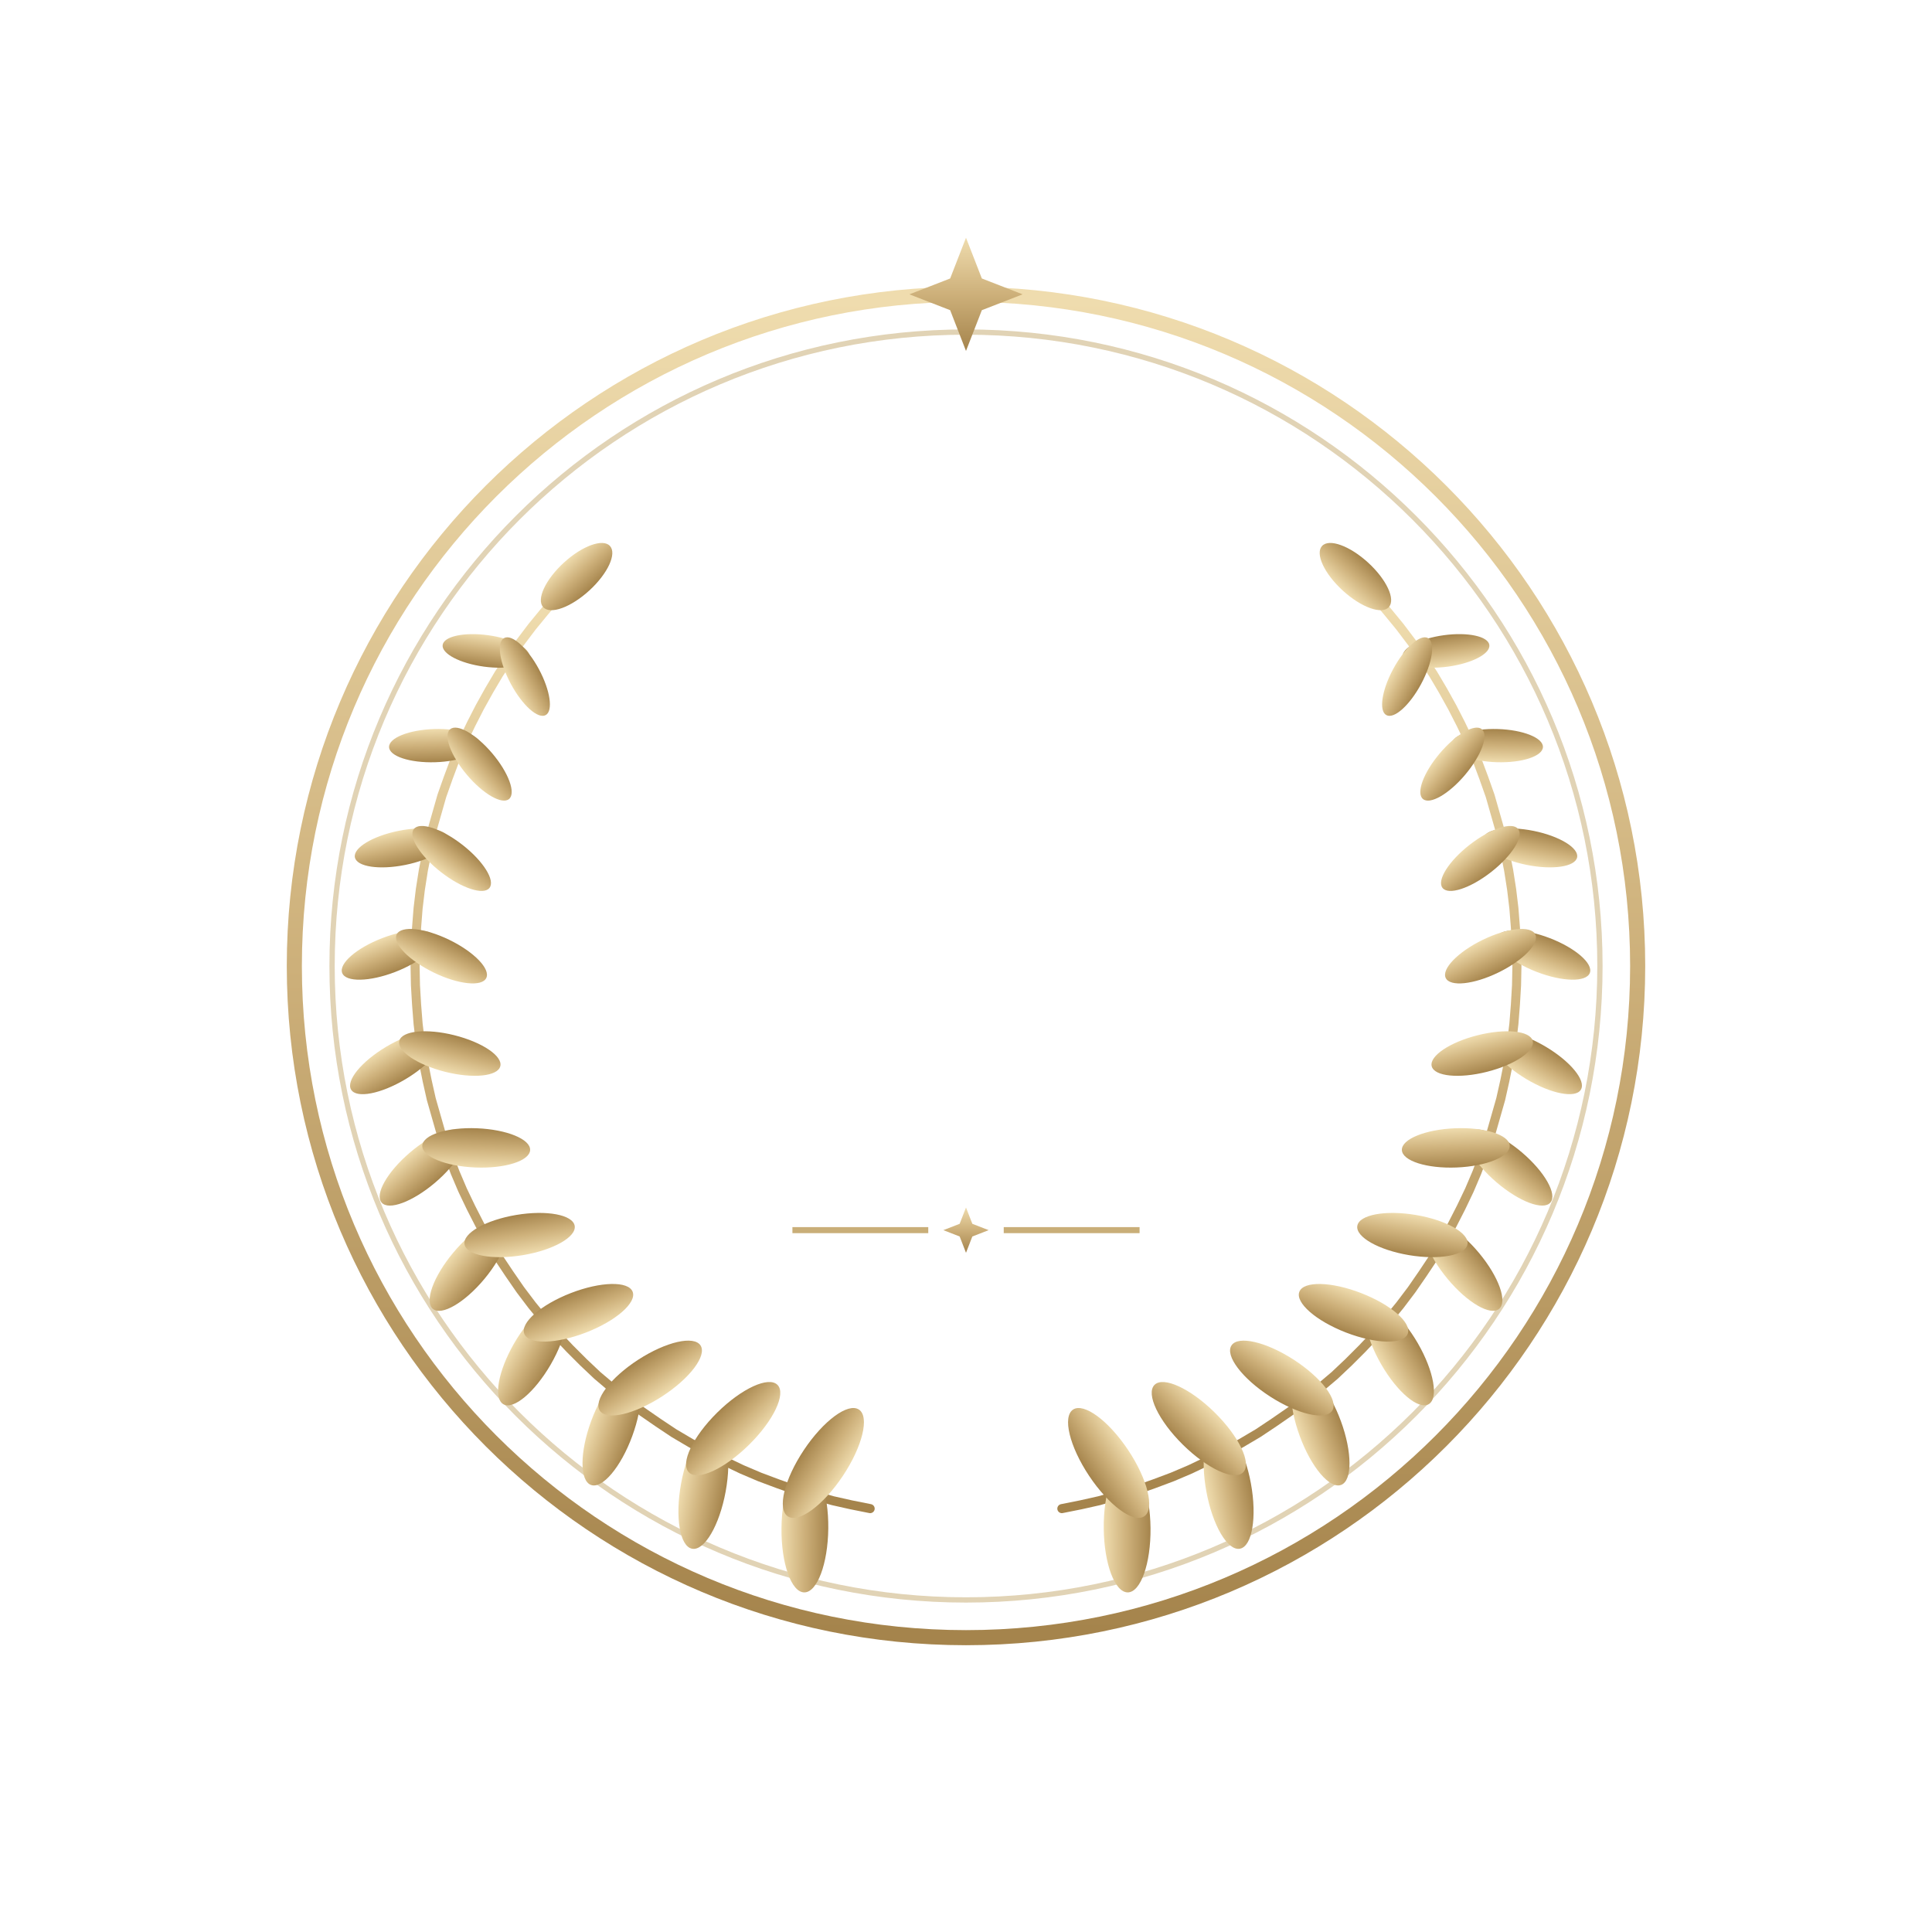
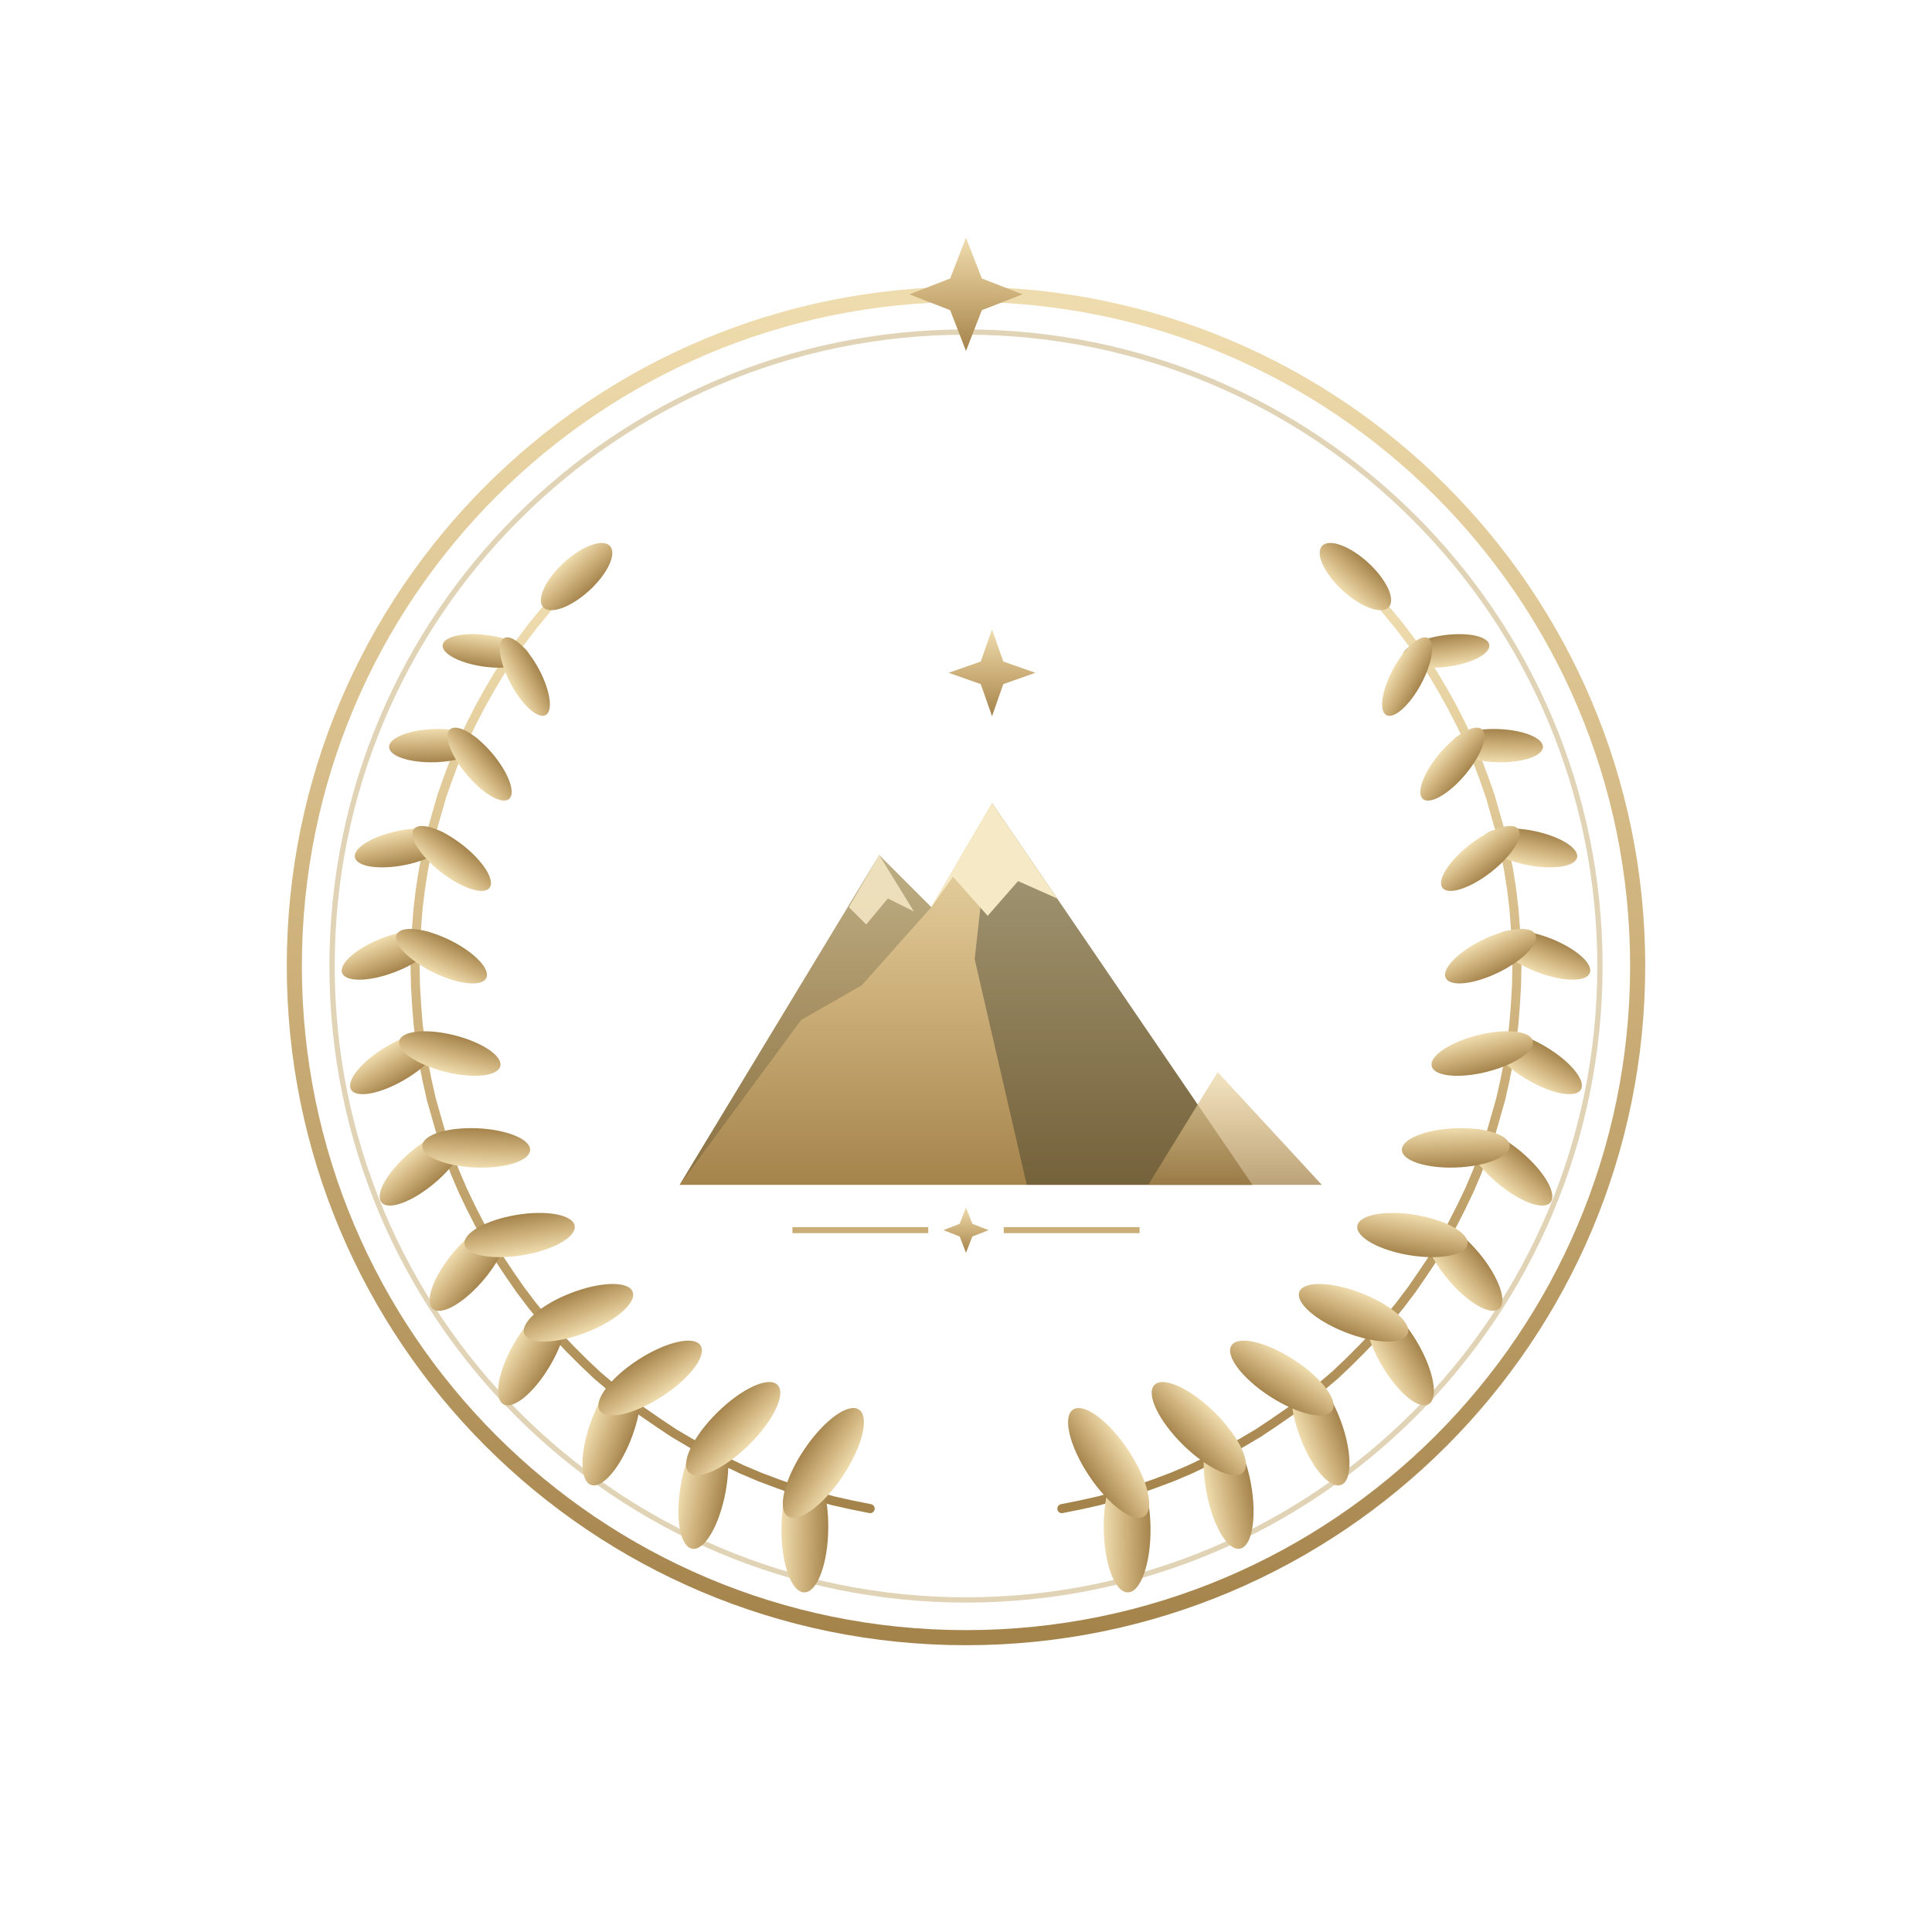
<svg xmlns="http://www.w3.org/2000/svg" viewBox="0 0 512 512" width="512" height="512">
  <defs>
    <linearGradient id="brass" x1="0" y1="0" x2="0" y2="1" gradientUnits="objectBoundingBox">
      <stop offset="0" stop-color="#efdcae" />
      <stop offset="0.5" stop-color="#cdb07a" />
      <stop offset="1" stop-color="#a5844c" />
    </linearGradient>
    <radialGradient id="bg" cx="0.5" cy="0.38" r="0.75">
      <stop offset="0" stop-color="#22432f" />
      <stop offset="1" stop-color="#0e1b16" />
    </radialGradient>
  </defs>
  <circle cx="256" cy="256" r="178" fill="none" stroke="url(#brass)" stroke-width="4" />
  <circle cx="256" cy="256" r="168" fill="none" stroke="#c9ae78" stroke-opacity="0.55" stroke-width="1.4" />
  <polyline points="281.4,399.8 286.4,398.8 291.3,397.7 296.2,396.3 301.1,394.9 305.9,393.2 310.7,391.4 315.4,389.4 320.0,387.2 324.5,384.9 329.0,382.4 333.4,379.8 337.6,377.0 341.8,374.1 345.9,371.0 349.8,367.8 353.7,364.5 357.4,361.0 361.0,357.4 364.5,353.7 367.8,349.8 371.0,345.9 374.1,341.8 377.0,337.6 379.8,333.4 382.4,329.0 384.9,324.5 387.2,320.0 389.4,315.4 391.4,310.7 393.2,305.9 394.9,301.1 396.3,296.2 397.7,291.3 398.8,286.4 399.8,281.4 400.6,276.3 401.2,271.3 401.6,266.2 401.9,261.1 402.0,256.0 401.9,250.9 401.6,245.8 401.2,240.7 400.6,235.7 399.8,230.6 398.8,225.6 397.7,220.7 396.3,215.8 394.9,210.9 393.2,206.1 391.4,201.3 389.4,196.6 387.2,192.0 384.9,187.5 382.4,183.0 379.8,178.6 377.0,174.4 374.1,170.2 371.0,166.1 367.8,162.2 364.5,158.3" fill="none" stroke="url(#brass)" stroke-width="2.4" stroke-linecap="round" stroke-linejoin="round" />
  <ellipse cx="298.7" cy="405.0" rx="17.0" ry="6.2" transform="rotate(-90.6 298.7 405.0)" fill="url(#brass)" />
  <ellipse cx="293.8" cy="387.7" rx="17.0" ry="6.2" transform="rotate(56.3 293.8 387.7)" fill="url(#brass)" />
  <ellipse cx="325.6" cy="394.2" rx="16.5" ry="6.0" transform="rotate(-100.4 325.6 394.2)" fill="url(#brass)" />
  <ellipse cx="317.7" cy="378.6" rx="16.5" ry="6.0" transform="rotate(44.6 317.7 378.6)" fill="url(#brass)" />
  <ellipse cx="349.9" cy="378.6" rx="15.9" ry="5.8" transform="rotate(-110.2 349.9 378.6)" fill="url(#brass)" />
  <ellipse cx="339.7" cy="365.2" rx="15.9" ry="5.8" transform="rotate(32.9 339.7 365.2)" fill="url(#brass)" />
  <ellipse cx="370.9" cy="358.8" rx="15.4" ry="5.6" transform="rotate(-120.0 370.9 358.8)" fill="url(#brass)" />
  <ellipse cx="358.7" cy="347.9" rx="15.4" ry="5.6" transform="rotate(21.2 358.7 347.9)" fill="url(#brass)" />
  <ellipse cx="387.8" cy="335.5" rx="14.8" ry="5.4" transform="rotate(-129.8 387.8 335.5)" fill="url(#brass)" />
  <ellipse cx="374.3" cy="327.3" rx="14.8" ry="5.4" transform="rotate(9.5 374.3 327.3)" fill="url(#brass)" />
  <ellipse cx="400.0" cy="309.4" rx="14.3" ry="5.2" transform="rotate(-139.5 400.0 309.4)" fill="url(#brass)" />
  <ellipse cx="385.8" cy="304.2" rx="14.3" ry="5.2" transform="rotate(-2.3 385.8 304.2)" fill="url(#brass)" />
  <ellipse cx="407.1" cy="281.7" rx="13.8" ry="5.0" transform="rotate(-149.2 407.1 281.7)" fill="url(#brass)" />
  <ellipse cx="392.8" cy="279.2" rx="13.8" ry="5.0" transform="rotate(-14.1 392.8 279.2)" fill="url(#brass)" />
  <ellipse cx="409.0" cy="253.1" rx="13.2" ry="4.8" transform="rotate(-158.9 409.0 253.1)" fill="url(#brass)" />
  <ellipse cx="395.0" cy="253.4" rx="13.2" ry="4.8" transform="rotate(-26.0 395.0 253.4)" fill="url(#brass)" />
  <ellipse cx="405.5" cy="224.7" rx="12.7" ry="4.6" transform="rotate(-168.6 405.5 224.7)" fill="url(#brass)" />
  <ellipse cx="392.3" cy="227.5" rx="12.7" ry="4.6" transform="rotate(-37.9 392.3 227.5)" fill="url(#brass)" />
  <ellipse cx="396.8" cy="197.6" rx="12.1" ry="4.4" transform="rotate(-178.2 396.8 197.6)" fill="url(#brass)" />
  <ellipse cx="384.9" cy="202.5" rx="12.1" ry="4.4" transform="rotate(-49.8 384.9 202.5)" fill="url(#brass)" />
  <ellipse cx="383.2" cy="172.5" rx="11.6" ry="4.2" transform="rotate(-187.8 383.2 172.5)" fill="url(#brass)" />
  <ellipse cx="372.9" cy="179.3" rx="11.6" ry="4.2" transform="rotate(-61.7 372.9 179.3)" fill="url(#brass)" />
  <ellipse cx="359.2" cy="152.8" rx="12" ry="5" transform="rotate(-137.5 359.2 152.8)" fill="url(#brass)" />
  <polyline points="230.6,399.8 225.6,398.8 220.7,397.7 215.8,396.3 210.9,394.9 206.1,393.2 201.3,391.4 196.6,389.4 192.0,387.2 187.5,384.9 183.0,382.4 178.6,379.8 174.4,377.0 170.2,374.1 166.1,371.0 162.2,367.8 158.3,364.5 154.6,361.0 151.0,357.4 147.5,353.7 144.2,349.8 141.0,345.9 137.9,341.8 135.0,337.6 132.2,333.4 129.6,329.0 127.1,324.5 124.8,320.0 122.6,315.4 120.6,310.7 118.8,305.9 117.1,301.1 115.7,296.2 114.3,291.3 113.2,286.4 112.2,281.4 111.4,276.3 110.8,271.3 110.4,266.2 110.1,261.1 110.0,256.0 110.1,250.9 110.4,245.8 110.8,240.7 111.4,235.7 112.2,230.6 113.2,225.6 114.3,220.7 115.7,215.8 117.1,210.9 118.8,206.1 120.6,201.3 122.6,196.6 124.8,192.0 127.1,187.5 129.6,183.0 132.2,178.6 135.0,174.4 137.9,170.2 141.0,166.1 144.2,162.2 147.5,158.3" fill="none" stroke="url(#brass)" stroke-width="2.4" stroke-linecap="round" stroke-linejoin="round" />
  <ellipse cx="213.3" cy="405.0" rx="17.0" ry="6.2" transform="rotate(-89.4 213.3 405.0)" fill="url(#brass)" />
  <ellipse cx="218.2" cy="387.7" rx="17.0" ry="6.2" transform="rotate(123.7 218.2 387.7)" fill="url(#brass)" />
  <ellipse cx="186.4" cy="394.2" rx="16.5" ry="6.0" transform="rotate(-79.6 186.4 394.2)" fill="url(#brass)" />
  <ellipse cx="194.3" cy="378.6" rx="16.5" ry="6.0" transform="rotate(135.4 194.3 378.6)" fill="url(#brass)" />
  <ellipse cx="162.1" cy="378.6" rx="15.9" ry="5.8" transform="rotate(-69.8 162.1 378.6)" fill="url(#brass)" />
  <ellipse cx="172.3" cy="365.2" rx="15.9" ry="5.8" transform="rotate(147.1 172.3 365.2)" fill="url(#brass)" />
  <ellipse cx="141.1" cy="358.8" rx="15.4" ry="5.6" transform="rotate(-60.0 141.1 358.8)" fill="url(#brass)" />
  <ellipse cx="153.3" cy="347.9" rx="15.4" ry="5.6" transform="rotate(-201.2 153.3 347.9)" fill="url(#brass)" />
  <ellipse cx="124.2" cy="335.5" rx="14.8" ry="5.4" transform="rotate(-50.2 124.2 335.5)" fill="url(#brass)" />
  <ellipse cx="137.7" cy="327.3" rx="14.8" ry="5.4" transform="rotate(-189.5 137.7 327.3)" fill="url(#brass)" />
  <ellipse cx="112.0" cy="309.4" rx="14.3" ry="5.2" transform="rotate(-40.5 112.0 309.4)" fill="url(#brass)" />
  <ellipse cx="126.2" cy="304.2" rx="14.3" ry="5.2" transform="rotate(-177.7 126.2 304.2)" fill="url(#brass)" />
  <ellipse cx="104.9" cy="281.7" rx="13.8" ry="5.0" transform="rotate(-30.8 104.9 281.7)" fill="url(#brass)" />
  <ellipse cx="119.2" cy="279.2" rx="13.8" ry="5.0" transform="rotate(-165.9 119.2 279.2)" fill="url(#brass)" />
  <ellipse cx="103.0" cy="253.1" rx="13.2" ry="4.8" transform="rotate(-21.1 103.0 253.1)" fill="url(#brass)" />
  <ellipse cx="117.0" cy="253.4" rx="13.2" ry="4.8" transform="rotate(-154.0 117.0 253.4)" fill="url(#brass)" />
  <ellipse cx="106.5" cy="224.7" rx="12.7" ry="4.6" transform="rotate(-11.4 106.5 224.7)" fill="url(#brass)" />
  <ellipse cx="119.7" cy="227.5" rx="12.7" ry="4.6" transform="rotate(-142.1 119.7 227.5)" fill="url(#brass)" />
  <ellipse cx="115.2" cy="197.6" rx="12.1" ry="4.4" transform="rotate(-1.8 115.2 197.6)" fill="url(#brass)" />
  <ellipse cx="127.1" cy="202.5" rx="12.1" ry="4.4" transform="rotate(-130.2 127.1 202.5)" fill="url(#brass)" />
  <ellipse cx="128.8" cy="172.5" rx="11.6" ry="4.2" transform="rotate(7.8 128.8 172.5)" fill="url(#brass)" />
  <ellipse cx="139.1" cy="179.3" rx="11.6" ry="4.2" transform="rotate(-118.3 139.1 179.3)" fill="url(#brass)" />
  <ellipse cx="152.8" cy="152.8" rx="12" ry="5" transform="rotate(-42.5 152.8 152.8)" fill="url(#brass)" />
  <path d="M256,63 L260.2,73.8 L271,78 L260.2,82.2 L256,93 L251.8,82.2 L241,78 L251.8,73.8 Z" fill="url(#brass)" />
+   <g transform="translate(256 314) scale(1.15) translate(-256 -314)">
+     <path d="M190,314 L236,238 L248,250 L262,226 L322,314 Z" fill="url(#brass)" />
+     <path d="M262,226 L322,314 L270,314 L258,262 Z" fill="#0e1b16" fill-opacity="0.32" />
+     <path d="M190,314 L236,238 L248,250 L232,268 L218,276 Z" fill="#0e1b16" fill-opacity="0.18" />
+     <path d="M262,226 L277,248 L268,244 L261,252 L253,243 L248,250 Z" fill="#f6e9c6" />
+     <path d="M236,238 L244,251 L238,248 L233,254 L229,250 Z" fill="#f6e9c6" fill-opacity="0.85" />
+     <path d="M298,314 L314,288 L338,314 Z" fill="url(#brass)" fill-opacity="0.75" />
+     <path d="M262,186 L264.6,193.4 L272,196 L264.6,198.6 L262,206 L259.4,198.6 L252,196 L259.4,193.4 Z" fill="url(#brass)" />
+   </g>
  <path d="M210,326 H246 M266,326 H302" stroke="#c9ae78" stroke-width="1.6" />
  <path d="M256,320 L257.68,324.32 L262,326 L257.68,327.68 L256,332 L254.32,327.68 L250,326 L254.32,324.32 Z" fill="url(#brass)" />
</svg>
